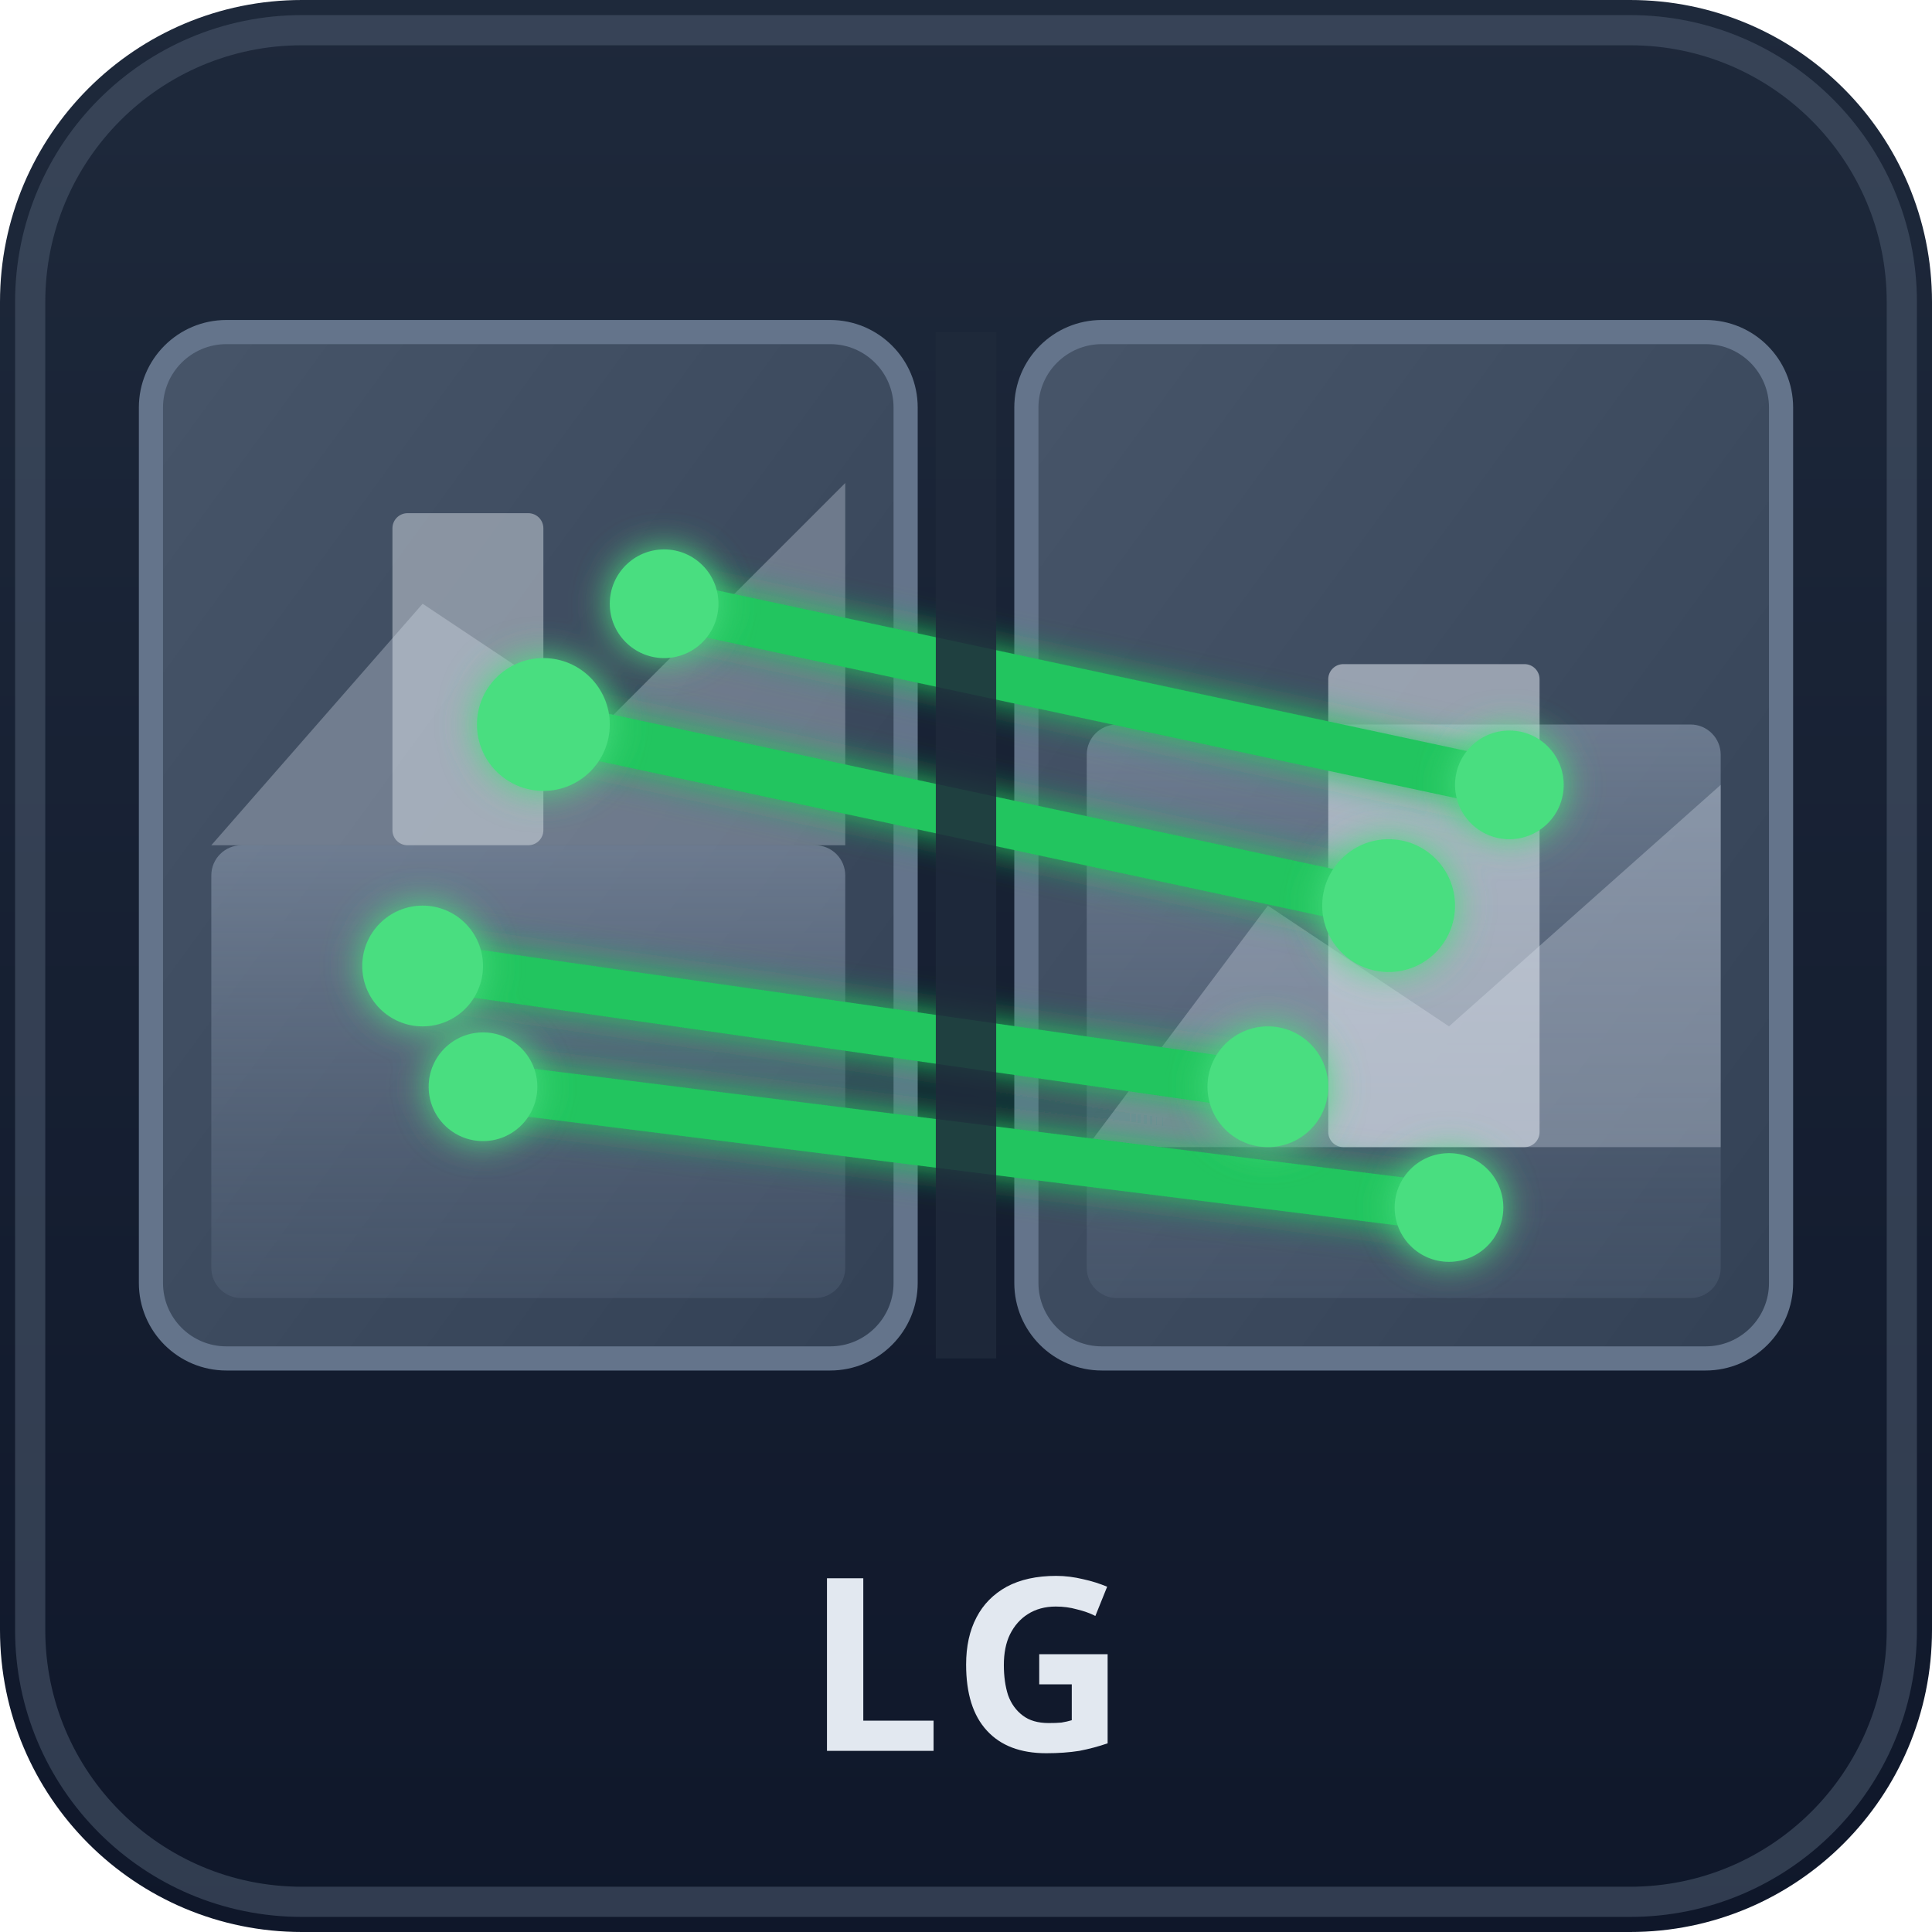
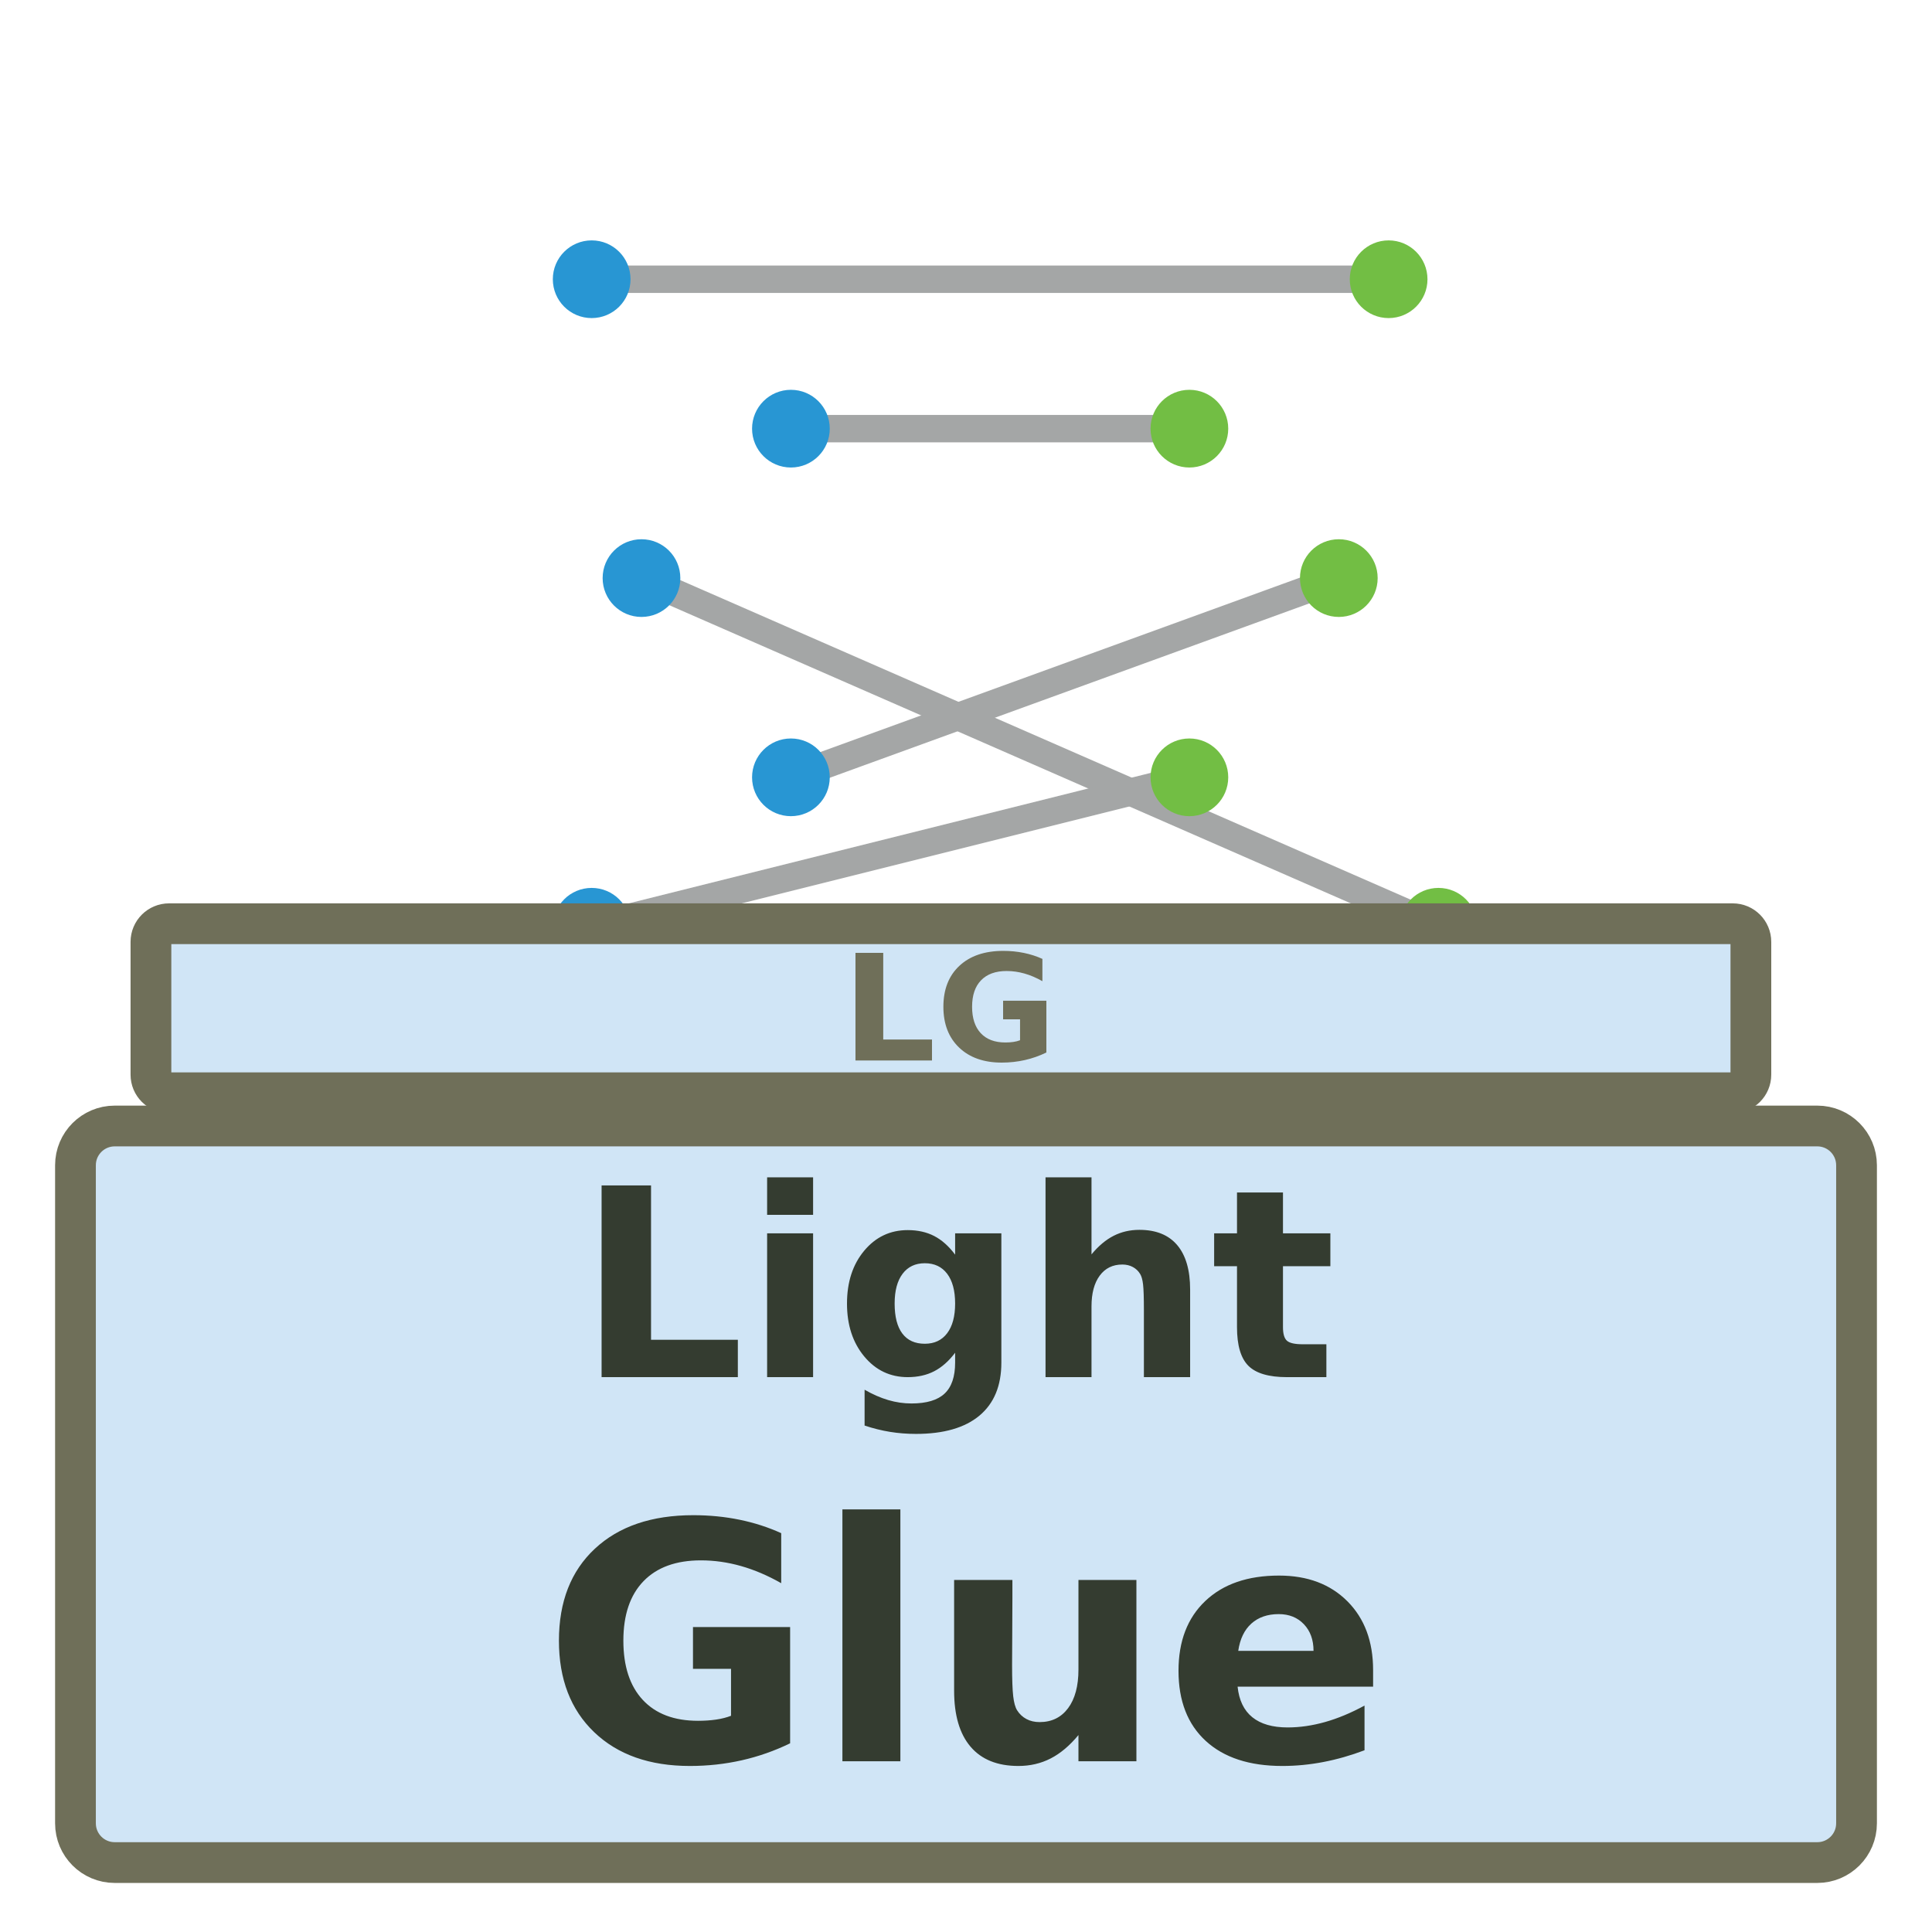
- <svg xmlns="http://www.w3.org/2000/svg" viewBox="0 0 64 64" width="64" height="64">
-   <defs>
-     <linearGradient id="lgBg" x1="0" y1="0" x2="0" y2="1">
-       <stop offset="0" stop-color="#1e293b" />
-       <stop offset="1" stop-color="#0f172a" />
-     </linearGradient>
-     <linearGradient id="lgPanel" x1="0" y1="0" x2="1" y2="1">
-       <stop offset="0" stop-color="#475569" />
-       <stop offset="1" stop-color="#334155" />
-     </linearGradient>
-     <linearGradient id="lgScene" x1="0" y1="0" x2="0" y2="1">
-       <stop offset="0" stop-color="#94a3b8" stop-opacity="0.55" />
-       <stop offset="1" stop-color="#64748b" stop-opacity="0.25" />
-     </linearGradient>
-     <filter id="lgGlow" x="-20%" y="-20%" width="140%" height="140%">
-       <feGaussianBlur stdDeviation="0.6" result="blur" />
-       <feMerge>
-         <feMergeNode in="blur" />
-         <feMergeNode in="SourceGraphic" />
-       </feMerge>
-     </filter>
-   </defs>
-   <rect width="64" height="64" rx="10" fill="url(#lgBg)" />
-   <rect x="1" y="1" width="62" height="62" rx="9" fill="none" stroke="#475569" stroke-width="1" opacity="0.6" />
-   <rect x="5" y="11" width="25" height="34" rx="2.5" fill="url(#lgPanel)" stroke="#64748b" stroke-width="0.8" />
-   <rect x="7" y="28" width="21" height="15" rx="1" fill="url(#lgScene)" />
-   <path d="M7 28 L14 20 L20 24 L28 16 L28 28 Z" fill="#cbd5e1" opacity="0.35" />
-   <rect x="13" y="17" width="5" height="11" rx="0.5" fill="#e2e8f0" opacity="0.45" />
-   <rect x="34" y="11" width="25" height="34" rx="2.5" fill="url(#lgPanel)" stroke="#64748b" stroke-width="0.8" />
-   <rect x="36" y="24" width="21" height="19" rx="1" fill="url(#lgScene)" />
-   <path d="M36 38 L42 30 L48 34 L57 26 L57 38 Z" fill="#cbd5e1" opacity="0.35" />
-   <rect x="44" y="22" width="7" height="16" rx="0.5" fill="#e2e8f0" opacity="0.55" />
-   <g stroke="#22c55e" stroke-width="1.6" stroke-linecap="round" fill="none" filter="url(#lgGlow)">
-     <line x1="18" y1="24" x2="46" y2="30" />
-     <line x1="14" y1="32" x2="42" y2="36" />
-     <line x1="22" y1="20" x2="50" y2="26" />
-     <line x1="16" y1="36" x2="48" y2="40" />
+ <svg xmlns="http://www.w3.org/2000/svg" width="128" height="128" viewBox="0 0 64 64" stroke="#6F6F59" stroke-width="1.35" stroke-linecap="round" stroke-linejoin="round">
+   <g stroke-width=".85" transform="translate(13 1) scale(1.65)">
+     <path d="M 4 5 L 20 5" fill="none" stroke="#A4A6A6" stroke-width="0.55" />
+     <path d="M 5 11 L 21 18" fill="none" stroke="#A4A6A6" stroke-width="0.55" />
+     <path d="M 4 18 L 16 15" fill="none" stroke="#A4A6A6" stroke-width="0.55" />
+     <path d="M 8 8 L 16 8" fill="none" stroke="#A4A6A6" stroke-width="0.55" />
+     <path d="M 8 15 L 19 11" fill="none" stroke="#A4A6A6" stroke-width="0.55" />
+     <circle cx="4" cy="5" r="0.78" fill="#2896D3" stroke="none" />
+     <circle cx="5" cy="11" r="0.78" fill="#2896D3" stroke="none" />
+     <circle cx="4" cy="18" r="0.78" fill="#2896D3" stroke="none" />
+     <circle cx="8" cy="8" r="0.78" fill="#2896D3" stroke="none" />
+     <circle cx="8" cy="15" r="0.78" fill="#2896D3" stroke="none" />
+     <circle cx="20" cy="5" r="0.78" fill="#72BE44" stroke="none" />
+     <circle cx="19" cy="11" r="0.78" fill="#72BE44" stroke="none" />
+     <circle cx="21" cy="18" r="0.78" fill="#72BE44" stroke="none" />
+     <circle cx="16" cy="8" r="0.78" fill="#72BE44" stroke="none" />
+     <circle cx="16" cy="15" r="0.78" fill="#72BE44" stroke="none" />
  </g>
-   <g fill="#4ade80" filter="url(#lgGlow)">
-     <circle cx="18" cy="24" r="2.2" />
-     <circle cx="14" cy="32" r="2" />
-     <circle cx="22" cy="20" r="1.8" />
-     <circle cx="16" cy="36" r="1.8" />
-     <circle cx="46" cy="30" r="2.2" />
-     <circle cx="42" cy="36" r="2" />
-     <circle cx="50" cy="26" r="1.8" />
-     <circle cx="48" cy="40" r="1.8" />
+   <g data-source-captions="true">
+     <rect x="5.0" y="30.6" width="53.0" height="5.6" rx="0.6" fill="#D0E5F6" stroke="#6F6F59" />
+     <path data-label="LG" d="M188 -1493H573V-291H1249V0H188ZM2835 -111Q2691 -41 2536.0 -6.0Q2381 29 2216 29Q1843 29 1625.0 -179.5Q1407 -388 1407 -745Q1407 -1106 1629.0 -1313.0Q1851 -1520 2237 -1520Q2386 -1520 2522.5 -1492.0Q2659 -1464 2780 -1409V-1100Q2655 -1171 2531.5 -1206.0Q2408 -1241 2284 -1241Q2054 -1241 1929.5 -1112.5Q1805 -984 1805 -745Q1805 -508 1925.0 -379.0Q2045 -250 2266 -250Q2326 -250 2377.5 -257.5Q2429 -265 2470 -281V-571H2235V-829H2835Z" transform="translate(27.88957 35.13073) scale(0.002389)" fill="#6F6F59" stroke="none" />
  </g>
-   <line x1="32" y1="11" x2="32" y2="45" stroke="#1e293b" stroke-width="2" opacity="0.85" />
-   <text x="32" y="58" text-anchor="middle" fill="#e2e8f0" font-family="sans-serif" font-size="8" font-weight="bold" letter-spacing="0.5">LG</text>
+   <rect x="2.5" y="37.3" width="59" height="24.4" rx="1.3" fill="#D0E5F6" stroke="#6F6F59" />
+   <g data-plugin-name="LightGlue" data-name-lines="2">
+     <path data-label="Light" d="M188 -1493H573V-291H1249V0H188ZM1477 -1120H1835V0H1477ZM1477 -1556H1835V-1264H1477ZM2941 -190Q2867 -92 2778.0 -46.0Q2689 0 2572 0Q2367 0 2233.0 -161.5Q2099 -323 2099 -573Q2099 -824 2233.0 -984.5Q2367 -1145 2572 -1145Q2689 -1145 2778.0 -1099.0Q2867 -1053 2941 -954V-1120H3301V-113Q3301 157 3130.5 299.5Q2960 442 2636 442Q2531 442 2433.0 426.0Q2335 410 2236 377V98Q2330 152 2420.0 178.5Q2510 205 2601 205Q2777 205 2859.0 128.0Q2941 51 2941 -113ZM2705 -887Q2594 -887 2532.0 -805.0Q2470 -723 2470 -573Q2470 -419 2530.0 -339.5Q2590 -260 2705 -260Q2817 -260 2879.0 -342.0Q2941 -424 2941 -573Q2941 -723 2879.0 -805.0Q2817 -887 2705 -887ZM4771 -682V0H4411V-111V-520Q4411 -667 4404.5 -722.0Q4398 -777 4382 -803Q4361 -838 4325.0 -857.5Q4289 -877 4243 -877Q4131 -877 4067.0 -790.5Q4003 -704 4003 -551V0H3645V-1556H4003V-956Q4084 -1054 4175.0 -1100.5Q4266 -1147 4376 -1147Q4570 -1147 4670.5 -1028.0Q4771 -909 4771 -682ZM5494 -1438V-1120H5863V-864H5494V-389Q5494 -311 5525.0 -283.5Q5556 -256 5648 -256H5832V0H5525Q5313 0 5224.5 -88.5Q5136 -177 5136 -389V-864H4958V-1120H5136V-1438Z" transform="translate(19.12875 45.61962) scale(0.004254)" fill="#343C30" stroke="none" />
+     <path data-label="Glue" d="M1530 -111Q1386 -41 1231.0 -6.0Q1076 29 911 29Q538 29 320.0 -179.5Q102 -388 102 -745Q102 -1106 324.0 -1313.0Q546 -1520 932 -1520Q1081 -1520 1217.5 -1492.0Q1354 -1464 1475 -1409V-1100Q1350 -1171 1226.5 -1206.0Q1103 -1241 979 -1241Q749 -1241 624.5 -1112.5Q500 -984 500 -745Q500 -508 620.0 -379.0Q740 -250 961 -250Q1021 -250 1072.5 -257.5Q1124 -265 1165 -281V-571H930V-829H1530ZM1853 -1556H2211V0H1853ZM2543 -436V-1120H2903V-1008Q2903 -917 2902.0 -779.5Q2901 -642 2901 -596Q2901 -461 2908.0 -401.5Q2915 -342 2932 -315Q2954 -280 2989.5 -261.0Q3025 -242 3071 -242Q3183 -242 3247.0 -328.0Q3311 -414 3311 -567V-1120H3669V0H3311V-162Q3230 -64 3139.5 -17.5Q3049 29 2940 29Q2746 29 2644.5 -90.0Q2543 -209 2543 -436ZM5131 -563V-461H4294Q4307 -335 4385.0 -272.0Q4463 -209 4603 -209Q4716 -209 4834.5 -242.5Q4953 -276 5078 -344V-68Q4951 -20 4824.0 4.5Q4697 29 4570 29Q4266 29 4097.5 -125.5Q3929 -280 3929 -559Q3929 -833 4094.5 -990.0Q4260 -1147 4550 -1147Q4814 -1147 4972.5 -988.0Q5131 -829 5131 -563ZM4763 -682Q4763 -784 4703.5 -846.5Q4644 -909 4548 -909Q4444 -909 4379.0 -850.5Q4314 -792 4298 -682Z" transform="translate(17.9683 58.34448) scale(0.005363)" fill="#343C30" stroke="none" />
+   </g>
</svg>
